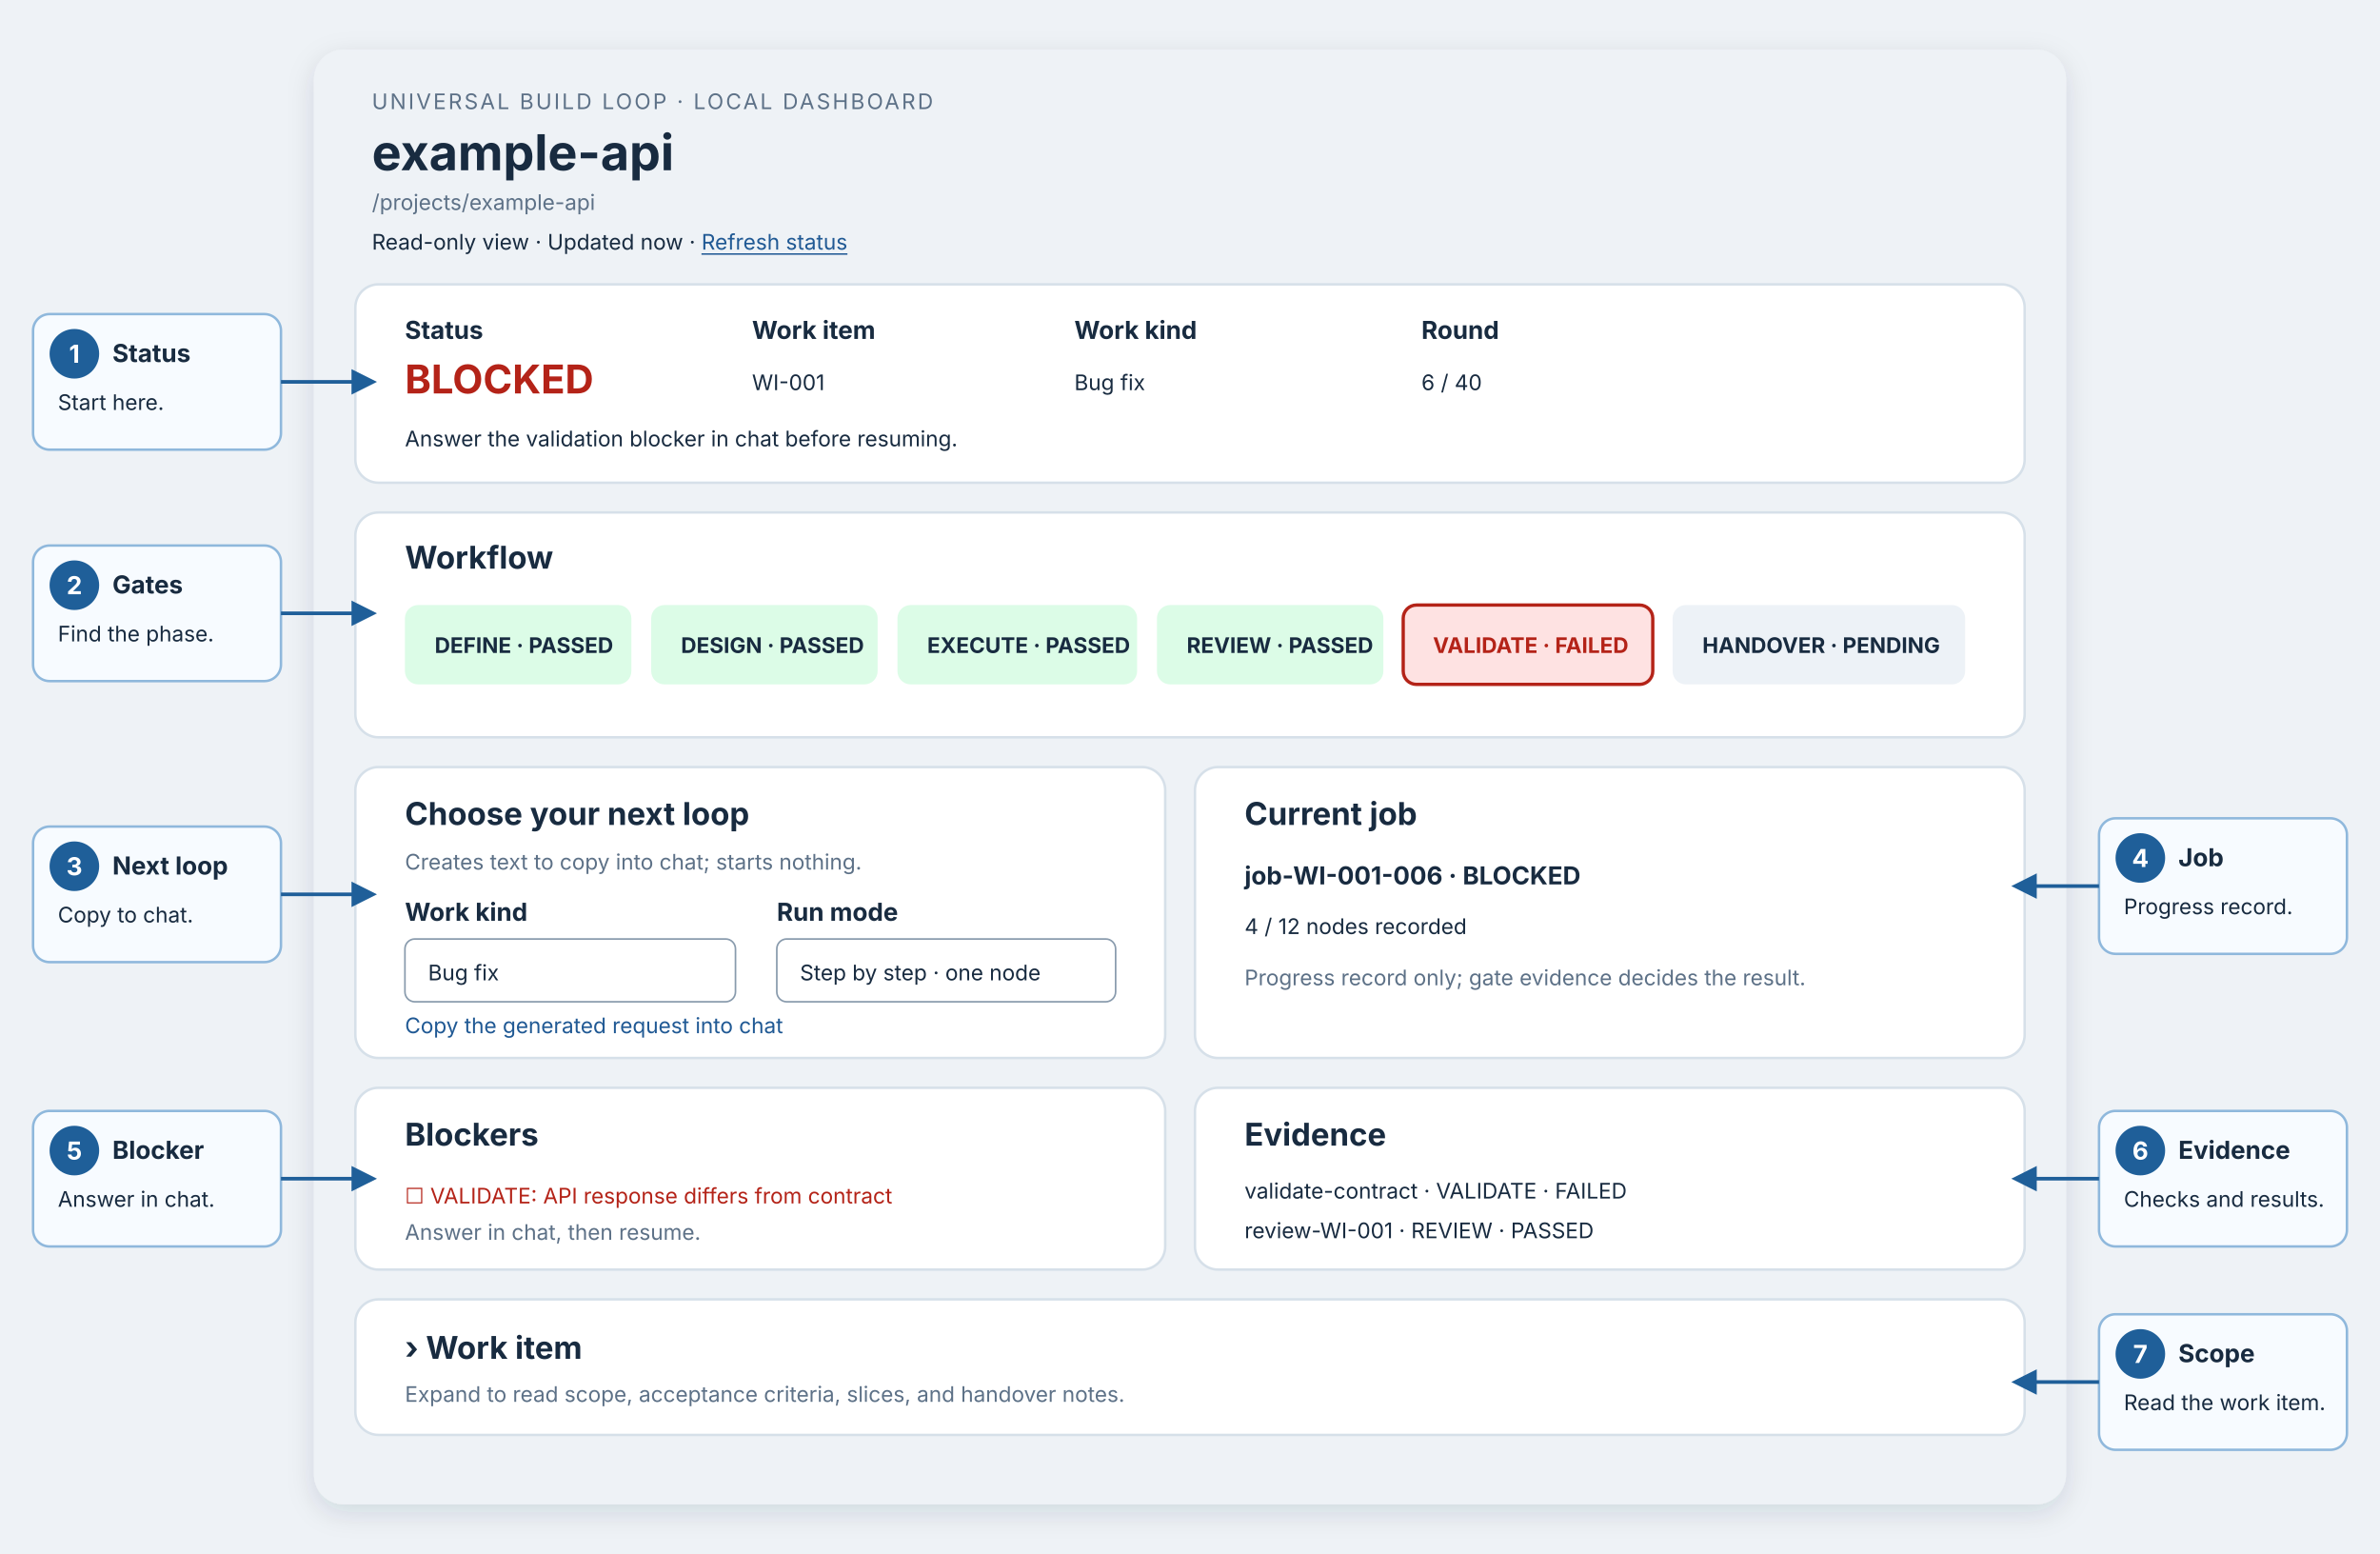
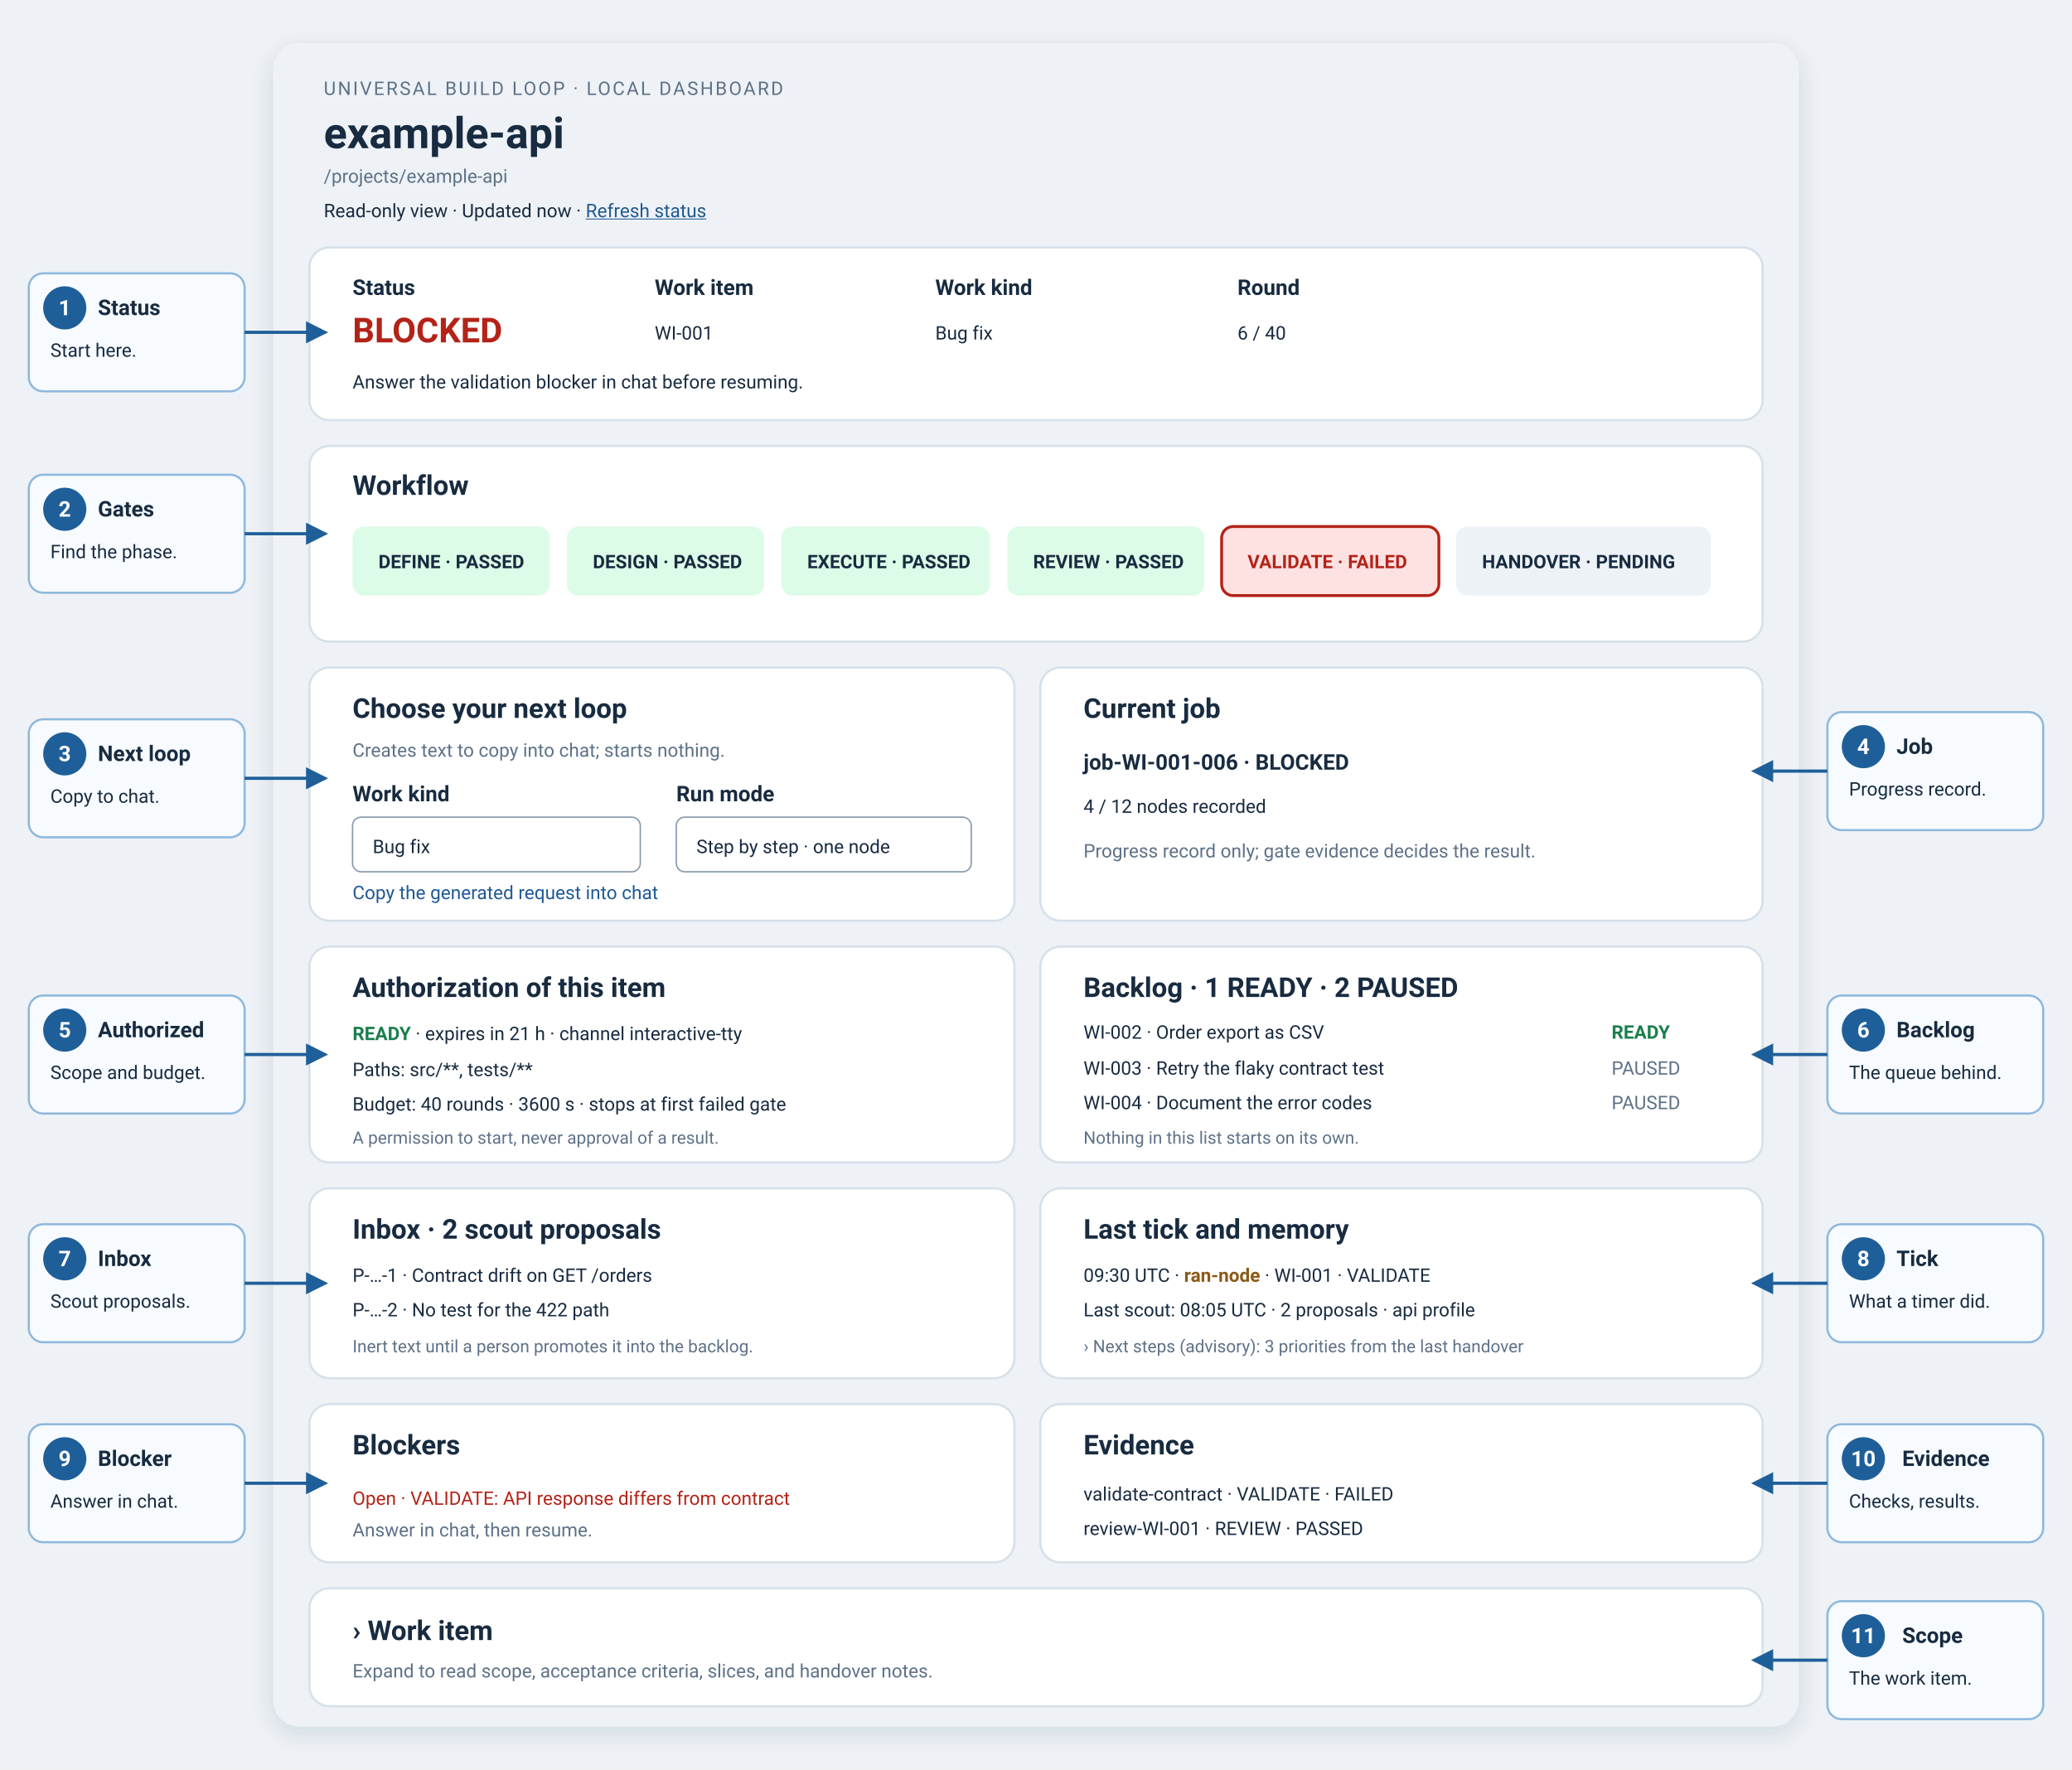
- <svg xmlns="http://www.w3.org/2000/svg" width="1440" height="940" viewBox="0 0 1440 940" role="img" aria-labelledby="title desc">
+ <svg xmlns="http://www.w3.org/2000/svg" width="1440" height="1230" viewBox="0 0 1440 1230" role="img" aria-labelledby="title desc">
  <defs>
    <filter id="shadow" x="-10%" y="-10%" width="120%" height="130%">
      <feDropShadow dx="0" dy="5" stdDeviation="8" flood-color="#21364d" flood-opacity="0.13" />
    </filter>
    <marker id="arrow" viewBox="0 0 10 10" refX="8" refY="5" markerWidth="7" markerHeight="7" orient="auto-start-reverse">
      <path d="M 0 0 L 10 5 L 0 10 z" fill="#1f5f99" />
    </marker>
    <style>
-       .ui { font-family: -apple-system, BlinkMacSystemFont, "Segoe UI", sans-serif; fill: #182b40; }
+       .ui { font-family: -apple-system, BlinkMacSystemFont, "Segoe UI", Roboto, Arial, sans-serif; fill: #182b40; }
      .muted { fill: #5d7187; }
      .label { font-size: 15px; font-weight: 650; }
      .small { font-size: 13px; }
+       .tiny { font-size: 12px; }
      .card { fill: #fff; stroke: #d6e0e9; stroke-width: 1.5; }
      .call { fill: #f7fbff; stroke: #8fb8dc; stroke-width: 1.5; }
      .num { fill: #1f5f99; }
      .numtext { fill: #fff; font-size: 15px; font-weight: 700; text-anchor: middle; dominant-baseline: central; }
      .arrow { fill: none; stroke: #1f5f99; stroke-width: 2.2; marker-end: url(#arrow); }
+       .ok { fill: #1a7f4b; font-weight: 650; }
+       .wait { fill: #8a5a17; font-weight: 650; }
    </style>
  </defs>
-   <rect width="1440" height="940" fill="#eef2f6" />
-   <rect x="190" y="30" width="1060" height="880" rx="18" fill="#eef2f6" filter="url(#shadow)" />
+   <rect width="1440" height="1230" fill="#eef2f6" />
+   <rect x="190" y="30" width="1060" height="1170" rx="18" fill="#eef2f6" filter="url(#shadow)" />
  <g class="ui">
    <text x="225" y="66" class="muted small" letter-spacing="1.3">UNIVERSAL BUILD LOOP · LOCAL DASHBOARD</text>
    <text x="225" y="103" font-size="30" font-weight="720">example-api</text>
    <text x="225" y="127" class="muted small">/projects/example-api</text>
    <text x="225" y="151" class="small">Read-only view · Updated now · <tspan fill="#205994" text-decoration="underline">Refresh status</tspan>
    </text>
    <rect class="card" x="215" y="172" width="1010" height="120" rx="14" />
    <text x="245" y="205" class="label">Status</text>
    <text x="245" y="238" font-size="24" font-weight="700" fill="#b42318">BLOCKED</text>
    <text x="455" y="205" class="label">Work item</text>
    <text x="455" y="236" class="small">WI-001</text>
    <text x="650" y="205" class="label">Work kind</text>
    <text x="650" y="236" class="small">Bug fix</text>
    <text x="860" y="205" class="label">Round</text>
    <text x="860" y="236" class="small">6 / 40</text>
    <text x="245" y="270" class="small">Answer the validation blocker in chat before resuming.</text>
    <rect class="card" x="215" y="310" width="1010" height="136" rx="14" />
    <text x="245" y="344" font-size="19" font-weight="700">Workflow</text>
    <g class="small" font-weight="650">
      <rect x="245" y="366" width="137" height="48" rx="8" fill="#dcfce7" />
      <text x="263" y="395">DEFINE · PASSED</text>
      <rect x="394" y="366" width="137" height="48" rx="8" fill="#dcfce7" />
      <text x="412" y="395">DESIGN · PASSED</text>
      <rect x="543" y="366" width="145" height="48" rx="8" fill="#dcfce7" />
      <text x="561" y="395">EXECUTE · PASSED</text>
      <rect x="700" y="366" width="137" height="48" rx="8" fill="#dcfce7" />
      <text x="718" y="395">REVIEW · PASSED</text>
      <rect x="849" y="366" width="151" height="48" rx="8" fill="#fee2e2" stroke="#b42318" stroke-width="2" />
      <text x="867" y="395" fill="#b42318">VALIDATE · FAILED</text>
      <rect x="1012" y="366" width="177" height="48" rx="8" fill="#edf2f7" />
      <text x="1030" y="395">HANDOVER · PENDING</text>
    </g>
    <rect class="card" x="215" y="464" width="490" height="176" rx="14" />
    <text x="245" y="499" font-size="19" font-weight="700">Choose your next loop</text>
    <text x="245" y="526" class="small muted">Creates text to copy into chat; starts nothing.</text>
    <text x="245" y="557" class="label">Work kind</text>
    <rect x="245" y="568" width="200" height="38" rx="6" fill="#fff" stroke="#899bad" />
    <text x="259" y="593" class="small">Bug fix</text>
    <text x="470" y="557" class="label">Run mode</text>
    <rect x="470" y="568" width="205" height="38" rx="6" fill="#fff" stroke="#899bad" />
    <text x="484" y="593" class="small">Step by step · one node</text>
    <text x="245" y="625" class="small" fill="#205994">Copy the generated request into chat</text>
    <rect class="card" x="723" y="464" width="502" height="176" rx="14" />
    <text x="753" y="499" font-size="19" font-weight="700">Current job</text>
    <text x="753" y="535" class="label">job-WI-001-006 · BLOCKED</text>
    <text x="753" y="565" class="small">4 / 12 nodes recorded</text>
    <text x="753" y="596" class="small muted">Progress record only; gate evidence decides the result.</text>
-     <rect class="card" x="215" y="658" width="490" height="110" rx="14" />
-     <text x="245" y="693" font-size="19" font-weight="700">Blockers</text>
-     <text x="245" y="728" class="small" fill="#b42318">☐ VALIDATE: API response differs from contract</text>
-     <text x="245" y="750" class="small muted">Answer in chat, then resume.</text>
-     <rect class="card" x="723" y="658" width="502" height="110" rx="14" />
-     <text x="753" y="693" font-size="19" font-weight="700">Evidence</text>
-     <text x="753" y="725" class="small">validate-contract · VALIDATE · FAILED</text>
-     <text x="753" y="749" class="small">review-WI-001 · REVIEW · PASSED</text>
-     <rect class="card" x="215" y="786" width="1010" height="82" rx="14" />
-     <text x="245" y="822" font-size="19" font-weight="700">› Work item</text>
-     <text x="245" y="848" class="small muted">Expand to read scope, acceptance criteria, slices, and handover notes.</text>
+     <rect class="card" x="215" y="658" width="490" height="150" rx="14" />
+     <text x="245" y="693" font-size="19" font-weight="700">Authorization of this item</text>
+     <text x="245" y="723" class="small">
+       <tspan class="ok">READY</tspan> · expires in 21 h · channel interactive-tty</text>
+     <text x="245" y="748" class="small">Paths: src/**, tests/**</text>
+     <text x="245" y="772" class="small">Budget: 40 rounds · 3600 s · stops at first failed gate</text>
+     <text x="245" y="795" class="tiny muted">A permission to start, never approval of a result.</text>
+     <rect class="card" x="723" y="658" width="502" height="150" rx="14" />
+     <text x="753" y="693" font-size="19" font-weight="700">Backlog · 1 READY · 2 PAUSED</text>
+     <text x="753" y="722" class="small">WI-002 · Order export as CSV</text>
+     <text x="1120" y="722" class="small ok">READY</text>
+     <text x="753" y="747" class="small">WI-003 · Retry the flaky contract test</text>
+     <text x="1120" y="747" class="small muted">PAUSED</text>
+     <text x="753" y="771" class="small">WI-004 · Document the error codes</text>
+     <text x="1120" y="771" class="small muted">PAUSED</text>
+     <text x="753" y="795" class="tiny muted">Nothing in this list starts on its own.</text>
+     <rect class="card" x="215" y="826" width="490" height="132" rx="14" />
+     <text x="245" y="861" font-size="19" font-weight="700">Inbox · 2 scout proposals</text>
+     <text x="245" y="891" class="small">P-…-1 · Contract drift on GET /orders</text>
+     <text x="245" y="915" class="small">P-…-2 · No test for the 422 path</text>
+     <text x="245" y="940" class="tiny muted">Inert text until a person promotes it into the backlog.</text>
+     <rect class="card" x="723" y="826" width="502" height="132" rx="14" />
+     <text x="753" y="861" font-size="19" font-weight="700">Last tick and memory</text>
+     <text x="753" y="891" class="small">09:30 UTC · <tspan class="wait">ran-node</tspan> · WI-001 · VALIDATE</text>
+     <text x="753" y="915" class="small">Last scout: 08:05 UTC · 2 proposals · api profile</text>
+     <text x="753" y="940" class="tiny muted">› Next steps (advisory): 3 priorities from the last handover</text>
+     <rect class="card" x="215" y="976" width="490" height="110" rx="14" />
+     <text x="245" y="1011" font-size="19" font-weight="700">Blockers</text>
+     <text x="245" y="1046" class="small" fill="#b42318">Open · VALIDATE: API response differs from contract</text>
+     <text x="245" y="1068" class="small muted">Answer in chat, then resume.</text>
+     <rect class="card" x="723" y="976" width="502" height="110" rx="14" />
+     <text x="753" y="1011" font-size="19" font-weight="700">Evidence</text>
+     <text x="753" y="1043" class="small">validate-contract · VALIDATE · FAILED</text>
+     <text x="753" y="1067" class="small">review-WI-001 · REVIEW · PASSED</text>
+     <rect class="card" x="215" y="1104" width="1010" height="82" rx="14" />
+     <text x="245" y="1140" font-size="19" font-weight="700">› Work item</text>
+     <text x="245" y="1166" class="small muted">Expand to read scope, acceptance criteria, slices, and handover notes.</text>
  </g>
  <g class="ui">
    <rect class="call" x="20" y="190" width="150" height="82" rx="10" />
    <circle class="num" cx="45" cy="214" r="15" />
    <text class="numtext" x="45" y="214">1</text>
    <text x="68" y="219" class="label">Status</text>
    <text x="35" y="248" class="small">Start here.</text>
    <path class="arrow" d="M170 231 L225 231" />
    <rect class="call" x="20" y="330" width="150" height="82" rx="10" />
    <circle class="num" cx="45" cy="354" r="15" />
    <text class="numtext" x="45" y="354">2</text>
    <text x="68" y="359" class="label">Gates</text>
    <text x="35" y="388" class="small">Find the phase.</text>
    <path class="arrow" d="M170 371 L225 371" />
    <rect class="call" x="20" y="500" width="150" height="82" rx="10" />
    <circle class="num" cx="45" cy="524" r="15" />
    <text class="numtext" x="45" y="524">3</text>
    <text x="68" y="529" class="label">Next loop</text>
    <text x="35" y="558" class="small">Copy to chat.</text>
    <path class="arrow" d="M170 541 L225 541" />
    <rect class="call" x="1270" y="495" width="150" height="82" rx="10" />
    <circle class="num" cx="1295" cy="519" r="15" />
    <text class="numtext" x="1295" y="519">4</text>
    <text x="1318" y="524" class="label">Job</text>
    <text x="1285" y="553" class="small">Progress record.</text>
    <path class="arrow" d="M1270 536 L1220 536" />
-     <rect class="call" x="20" y="672" width="150" height="82" rx="10" />
-     <circle class="num" cx="45" cy="696" r="15" />
-     <text class="numtext" x="45" y="696">5</text>
-     <text x="68" y="701" class="label">Blocker</text>
-     <text x="35" y="730" class="small">Answer in chat.</text>
-     <path class="arrow" d="M170 713 L225 713" />
-     <rect class="call" x="1270" y="672" width="150" height="82" rx="10" />
-     <circle class="num" cx="1295" cy="696" r="15" />
-     <text class="numtext" x="1295" y="696">6</text>
-     <text x="1318" y="701" class="label">Evidence</text>
-     <text x="1285" y="730" class="small">Checks and results.</text>
-     <path class="arrow" d="M1270 713 L1220 713" />
-     <rect class="call" x="1270" y="795" width="150" height="82" rx="10" />
-     <circle class="num" cx="1295" cy="819" r="15" />
-     <text class="numtext" x="1295" y="819">7</text>
-     <text x="1318" y="824" class="label">Scope</text>
-     <text x="1285" y="853" class="small">Read the work item.</text>
-     <path class="arrow" d="M1270 836 L1220 836" />
+     <rect class="call" x="20" y="692" width="150" height="82" rx="10" />
+     <circle class="num" cx="45" cy="716" r="15" />
+     <text class="numtext" x="45" y="716">5</text>
+     <text x="68" y="721" class="label">Authorized</text>
+     <text x="35" y="750" class="small">Scope and budget.</text>
+     <path class="arrow" d="M170 733 L225 733" />
+     <rect class="call" x="1270" y="692" width="150" height="82" rx="10" />
+     <circle class="num" cx="1295" cy="716" r="15" />
+     <text class="numtext" x="1295" y="716">6</text>
+     <text x="1318" y="721" class="label">Backlog</text>
+     <text x="1285" y="750" class="small">The queue behind.</text>
+     <path class="arrow" d="M1270 733 L1220 733" />
+     <rect class="call" x="20" y="851" width="150" height="82" rx="10" />
+     <circle class="num" cx="45" cy="875" r="15" />
+     <text class="numtext" x="45" y="875">7</text>
+     <text x="68" y="880" class="label">Inbox</text>
+     <text x="35" y="909" class="small">Scout proposals.</text>
+     <path class="arrow" d="M170 892 L225 892" />
+     <rect class="call" x="1270" y="851" width="150" height="82" rx="10" />
+     <circle class="num" cx="1295" cy="875" r="15" />
+     <text class="numtext" x="1295" y="875">8</text>
+     <text x="1318" y="880" class="label">Tick</text>
+     <text x="1285" y="909" class="small">What a timer did.</text>
+     <path class="arrow" d="M1270 892 L1220 892" />
+     <rect class="call" x="20" y="990" width="150" height="82" rx="10" />
+     <circle class="num" cx="45" cy="1014" r="15" />
+     <text class="numtext" x="45" y="1014">9</text>
+     <text x="68" y="1019" class="label">Blocker</text>
+     <text x="35" y="1048" class="small">Answer in chat.</text>
+     <path class="arrow" d="M170 1031 L225 1031" />
+     <rect class="call" x="1270" y="990" width="150" height="82" rx="10" />
+     <circle class="num" cx="1295" cy="1014" r="15" />
+     <text class="numtext" x="1295" y="1014">10</text>
+     <text x="1322" y="1019" class="label">Evidence</text>
+     <text x="1285" y="1048" class="small">Checks, results.</text>
+     <path class="arrow" d="M1270 1031 L1220 1031" />
+     <rect class="call" x="1270" y="1113" width="150" height="82" rx="10" />
+     <circle class="num" cx="1295" cy="1137" r="15" />
+     <text class="numtext" x="1295" y="1137">11</text>
+     <text x="1322" y="1142" class="label">Scope</text>
+     <text x="1285" y="1171" class="small">The work item.</text>
+     <path class="arrow" d="M1270 1154 L1220 1154" />
  </g>
</svg>
